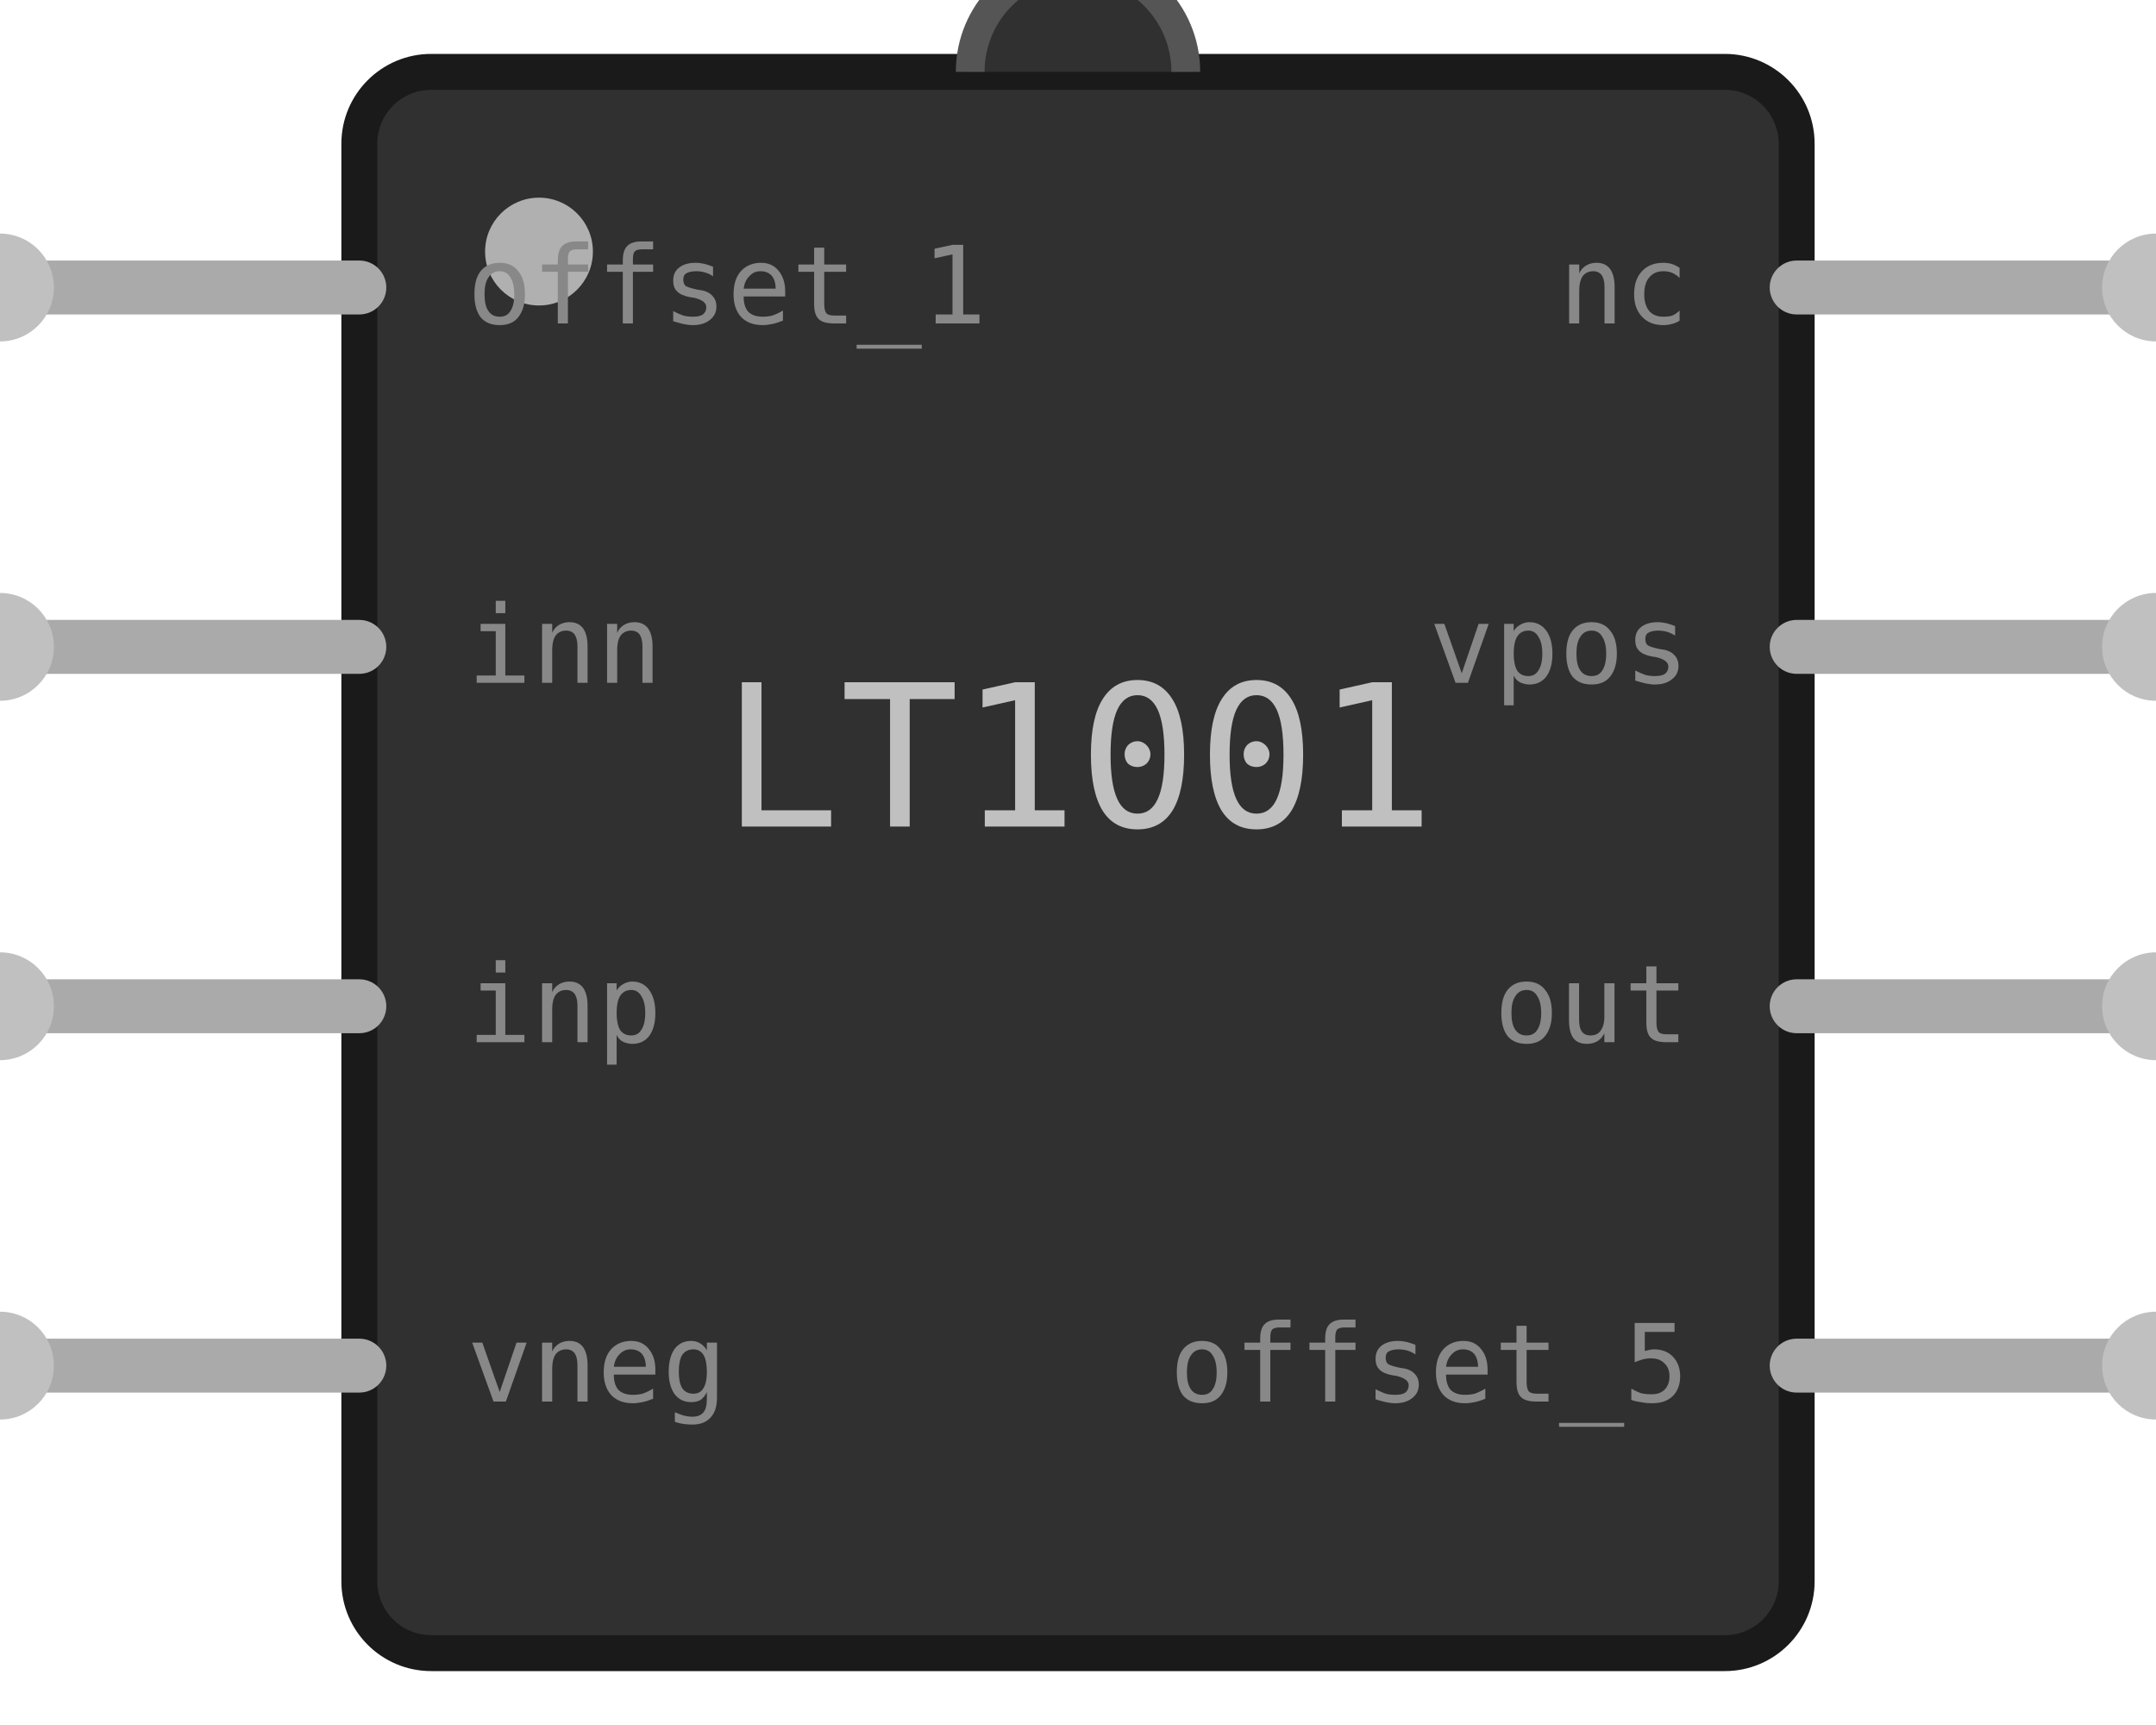
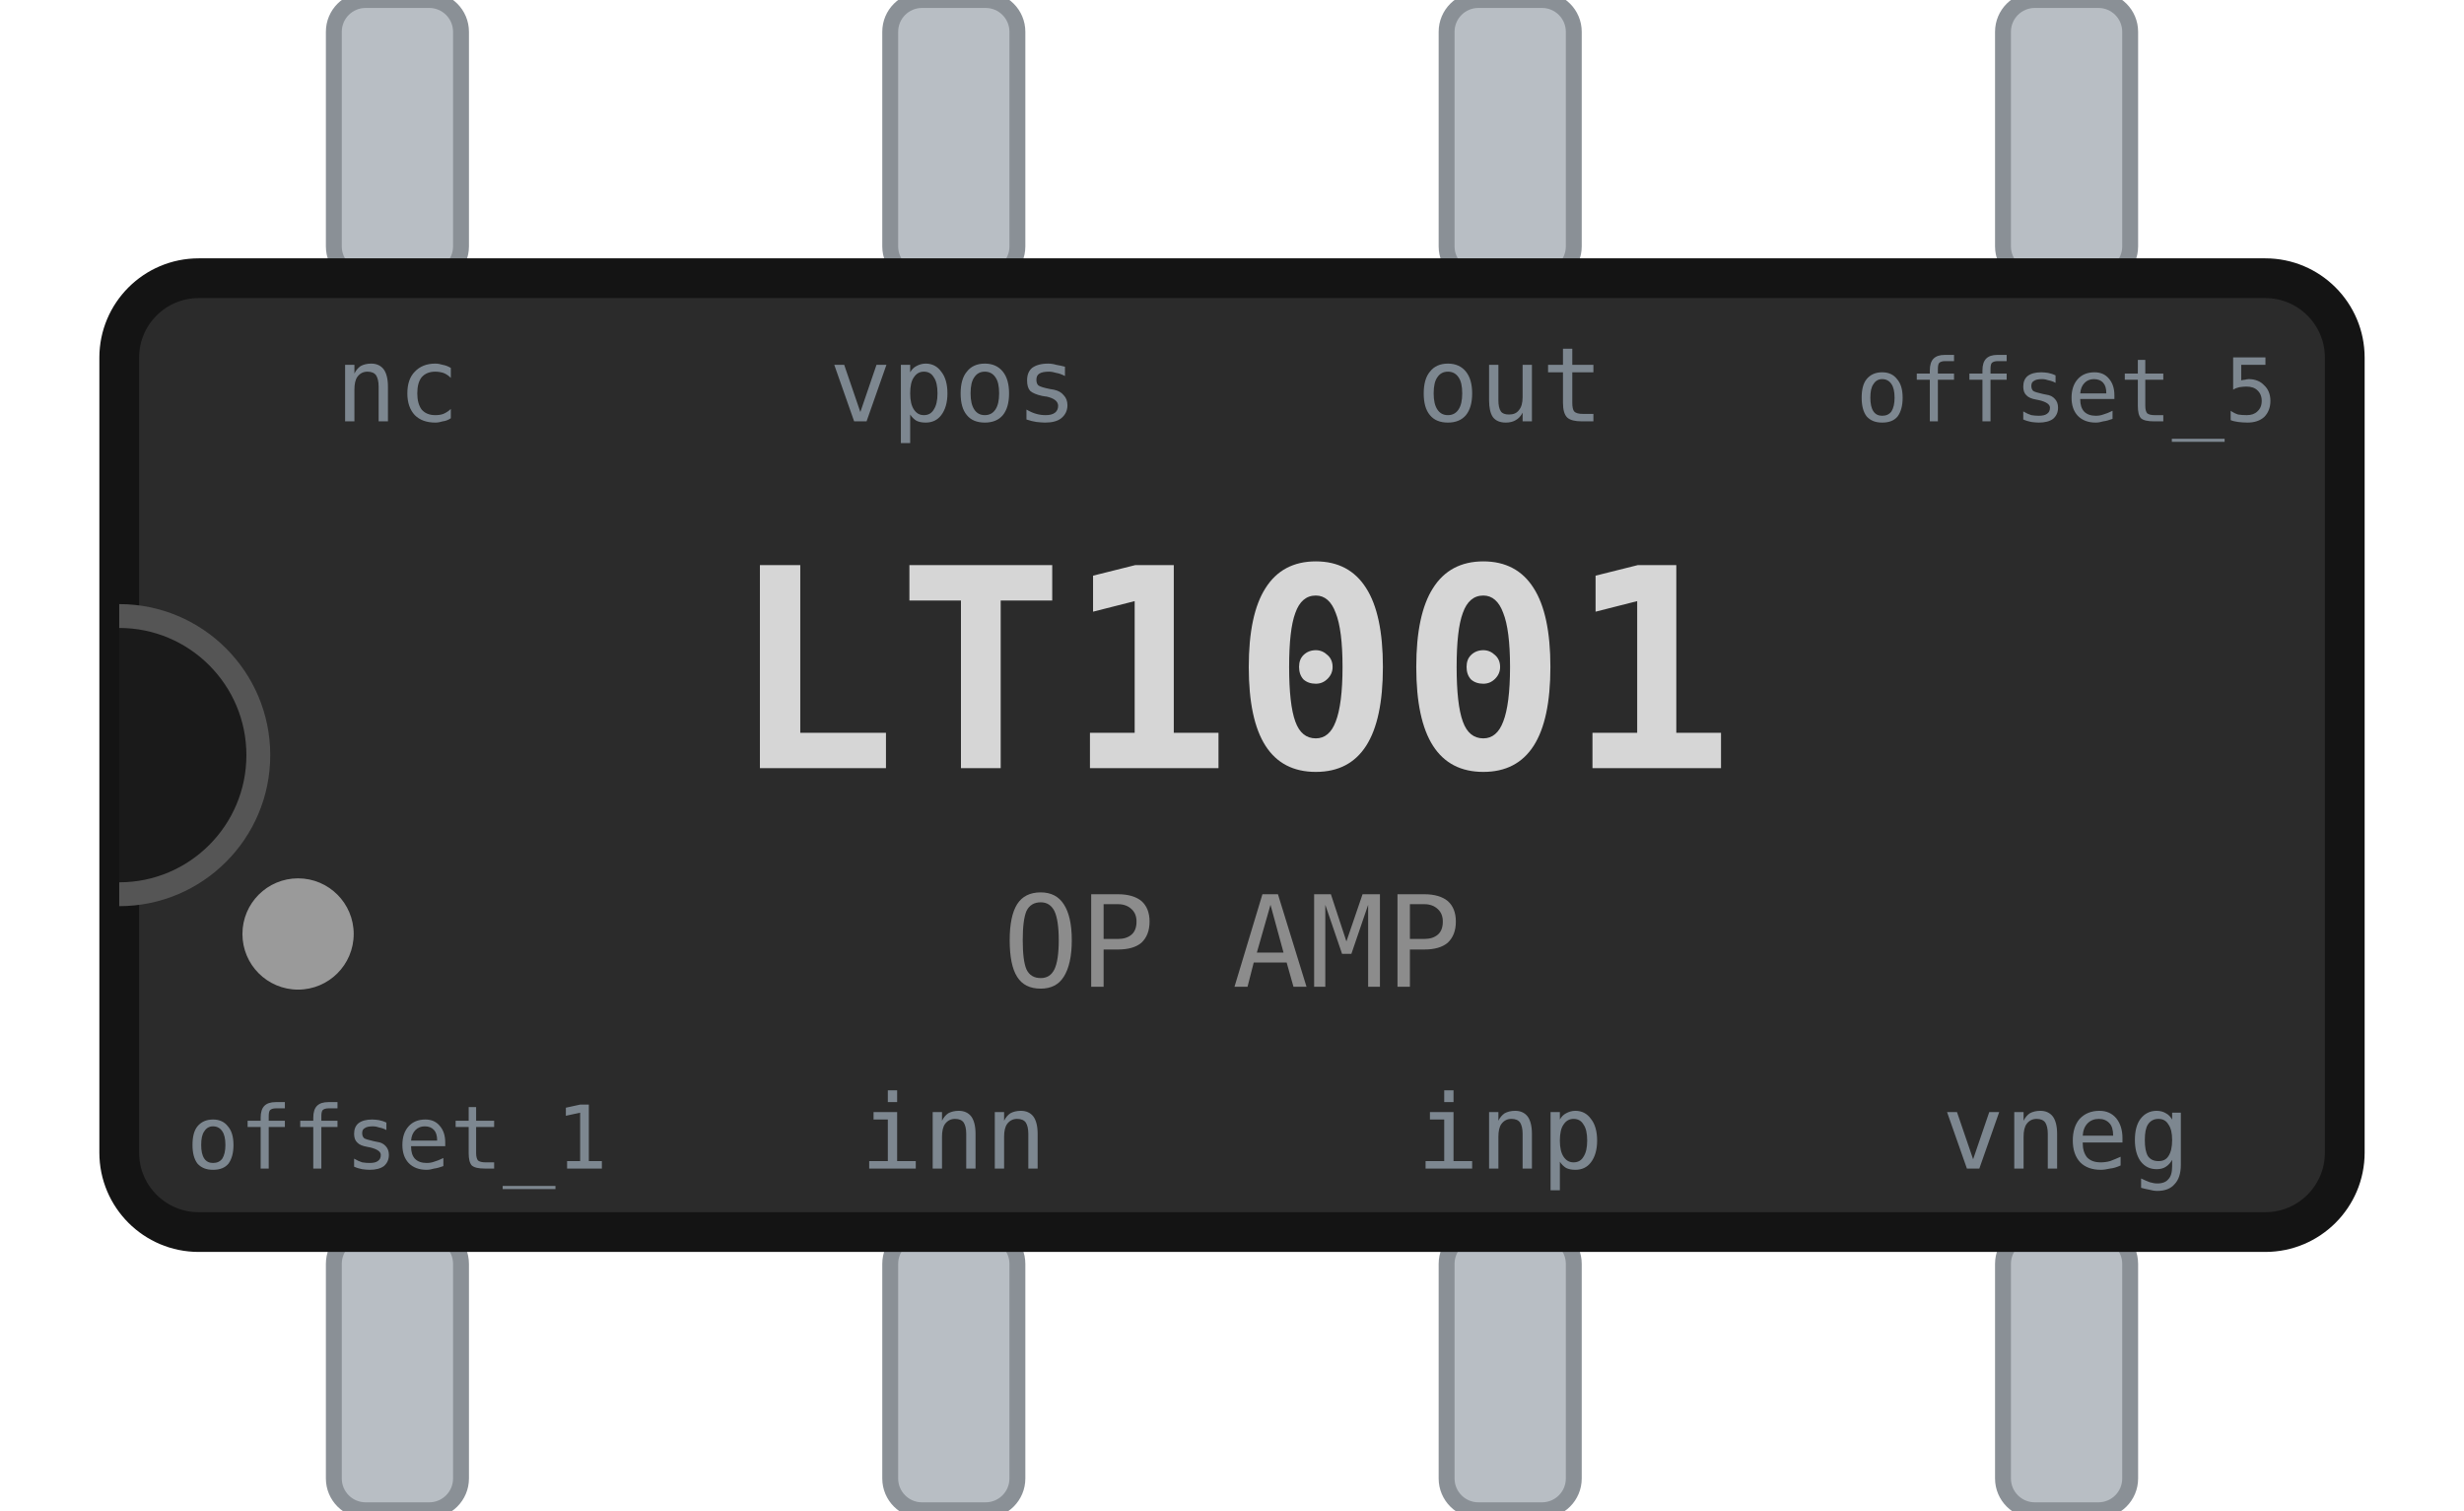
- <svg xmlns="http://www.w3.org/2000/svg" viewBox="0 0 60 48" width="60" height="48">
-   <rect x="10" y="2" width="40" height="44" rx="2" fill="#303030" stroke="#1a1a1a" stroke-width="1" />
-   <path d="M27 2 A3 3 0 0 1 33 2" fill="#303030" stroke="#555" stroke-width="0.8" />
-   <circle cx="15" cy="7" r="1.5" fill="#b0b0b0" />
-   <text x="30" y="23" text-anchor="middle" font-family="monospace" font-size="5.5" fill="#c0c0c0">LT1001</text>
-   <line x1="0" y1="8" x2="10" y2="8" stroke="#aaa" stroke-width="1.5" stroke-linecap="round" />
-   <circle cx="0" cy="8" r="1.5" fill="#c0c0c0" />
-   <text x="13" y="9" font-family="monospace" font-size="3" fill="#888">offset_1</text>
-   <line x1="0" y1="18" x2="10" y2="18" stroke="#aaa" stroke-width="1.5" stroke-linecap="round" />
-   <circle cx="0" cy="18" r="1.5" fill="#c0c0c0" />
-   <text x="13" y="19" font-family="monospace" font-size="3" fill="#888">inn</text>
-   <line x1="0" y1="28" x2="10" y2="28" stroke="#aaa" stroke-width="1.5" stroke-linecap="round" />
-   <circle cx="0" cy="28" r="1.5" fill="#c0c0c0" />
-   <text x="13" y="29" font-family="monospace" font-size="3" fill="#888">inp</text>
-   <line x1="0" y1="38" x2="10" y2="38" stroke="#aaa" stroke-width="1.5" stroke-linecap="round" />
-   <circle cx="0" cy="38" r="1.5" fill="#c0c0c0" />
-   <text x="13" y="39" font-family="monospace" font-size="3" fill="#888">vneg</text>
-   <line x1="50" y1="38" x2="60" y2="38" stroke="#aaa" stroke-width="1.5" stroke-linecap="round" />
-   <circle cx="60" cy="38" r="1.5" fill="#c0c0c0" />
-   <text x="47" y="39" text-anchor="end" font-family="monospace" font-size="3" fill="#888">offset_5</text>
-   <line x1="50" y1="28" x2="60" y2="28" stroke="#aaa" stroke-width="1.5" stroke-linecap="round" />
-   <circle cx="60" cy="28" r="1.5" fill="#c0c0c0" />
-   <text x="47" y="29" text-anchor="end" font-family="monospace" font-size="3" fill="#888">out</text>
-   <line x1="50" y1="18" x2="60" y2="18" stroke="#aaa" stroke-width="1.5" stroke-linecap="round" />
-   <circle cx="60" cy="18" r="1.5" fill="#c0c0c0" />
-   <text x="47" y="19" text-anchor="end" font-family="monospace" font-size="3" fill="#888">vpos</text>
-   <line x1="50" y1="8" x2="60" y2="8" stroke="#aaa" stroke-width="1.5" stroke-linecap="round" />
-   <circle cx="60" cy="8" r="1.5" fill="#c0c0c0" />
-   <text x="47" y="9" text-anchor="end" font-family="monospace" font-size="3" fill="#888">nc</text>
+ <svg xmlns="http://www.w3.org/2000/svg" viewBox="0 0 62 38" width="62" height="38">
+   <rect x="8.4" y="31" width="3.2" height="7" rx="0.8" fill="#b8bec4" stroke="#8a9096" stroke-width="0.4" />
+   <rect x="22.4" y="31" width="3.2" height="7" rx="0.8" fill="#b8bec4" stroke="#8a9096" stroke-width="0.4" />
+   <rect x="36.4" y="31" width="3.2" height="7" rx="0.8" fill="#b8bec4" stroke="#8a9096" stroke-width="0.4" />
+   <rect x="50.4" y="31" width="3.2" height="7" rx="0.8" fill="#b8bec4" stroke="#8a9096" stroke-width="0.4" />
+   <rect x="50.4" y="0" width="3.2" height="7" rx="0.8" fill="#b8bec4" stroke="#8a9096" stroke-width="0.4" />
+   <rect x="36.4" y="0" width="3.2" height="7" rx="0.8" fill="#b8bec4" stroke="#8a9096" stroke-width="0.4" />
+   <rect x="22.4" y="0" width="3.2" height="7" rx="0.8" fill="#b8bec4" stroke="#8a9096" stroke-width="0.4" />
+   <rect x="8.4" y="0" width="3.2" height="7" rx="0.8" fill="#b8bec4" stroke="#8a9096" stroke-width="0.4" />
+   <rect x="3" y="7" width="56" height="24" rx="2" fill="#2b2b2b" stroke="#141414" stroke-width="1" />
+   <path d="M3 15.5 A3.5 3.5 0 0 1 3 22.5" fill="#1a1a1a" stroke="#555" stroke-width="0.6" />
+   <circle cx="7.5" cy="23.5" r="1.4" fill="#9a9a9a" />
+   <text x="31" y="19.33" text-anchor="middle" font-family="monospace" font-size="7" font-weight="bold" fill="#d6d6d6">LT1001</text>
+   <text x="31" y="24.83" text-anchor="middle" font-family="monospace" font-size="3.2" fill="#8c8c8c">OP AMP</text>
+   <text x="10" y="29.4" text-anchor="middle" font-family="monospace" font-size="2.2" fill="#7d8790">offset_1</text>
+   <text x="24" y="29.4" text-anchor="middle" font-family="monospace" font-size="2.6" fill="#7d8790">inn</text>
+   <text x="38" y="29.4" text-anchor="middle" font-family="monospace" font-size="2.6" fill="#7d8790">inp</text>
+   <text x="52" y="29.4" text-anchor="middle" font-family="monospace" font-size="2.6" fill="#7d8790">vneg</text>
+   <text x="52" y="10.6" text-anchor="middle" font-family="monospace" font-size="2.2" fill="#7d8790">offset_5</text>
+   <text x="38" y="10.6" text-anchor="middle" font-family="monospace" font-size="2.6" fill="#7d8790">out</text>
+   <text x="24" y="10.6" text-anchor="middle" font-family="monospace" font-size="2.6" fill="#7d8790">vpos</text>
+   <text x="10" y="10.6" text-anchor="middle" font-family="monospace" font-size="2.6" fill="#7d8790">nc</text>
</svg>
